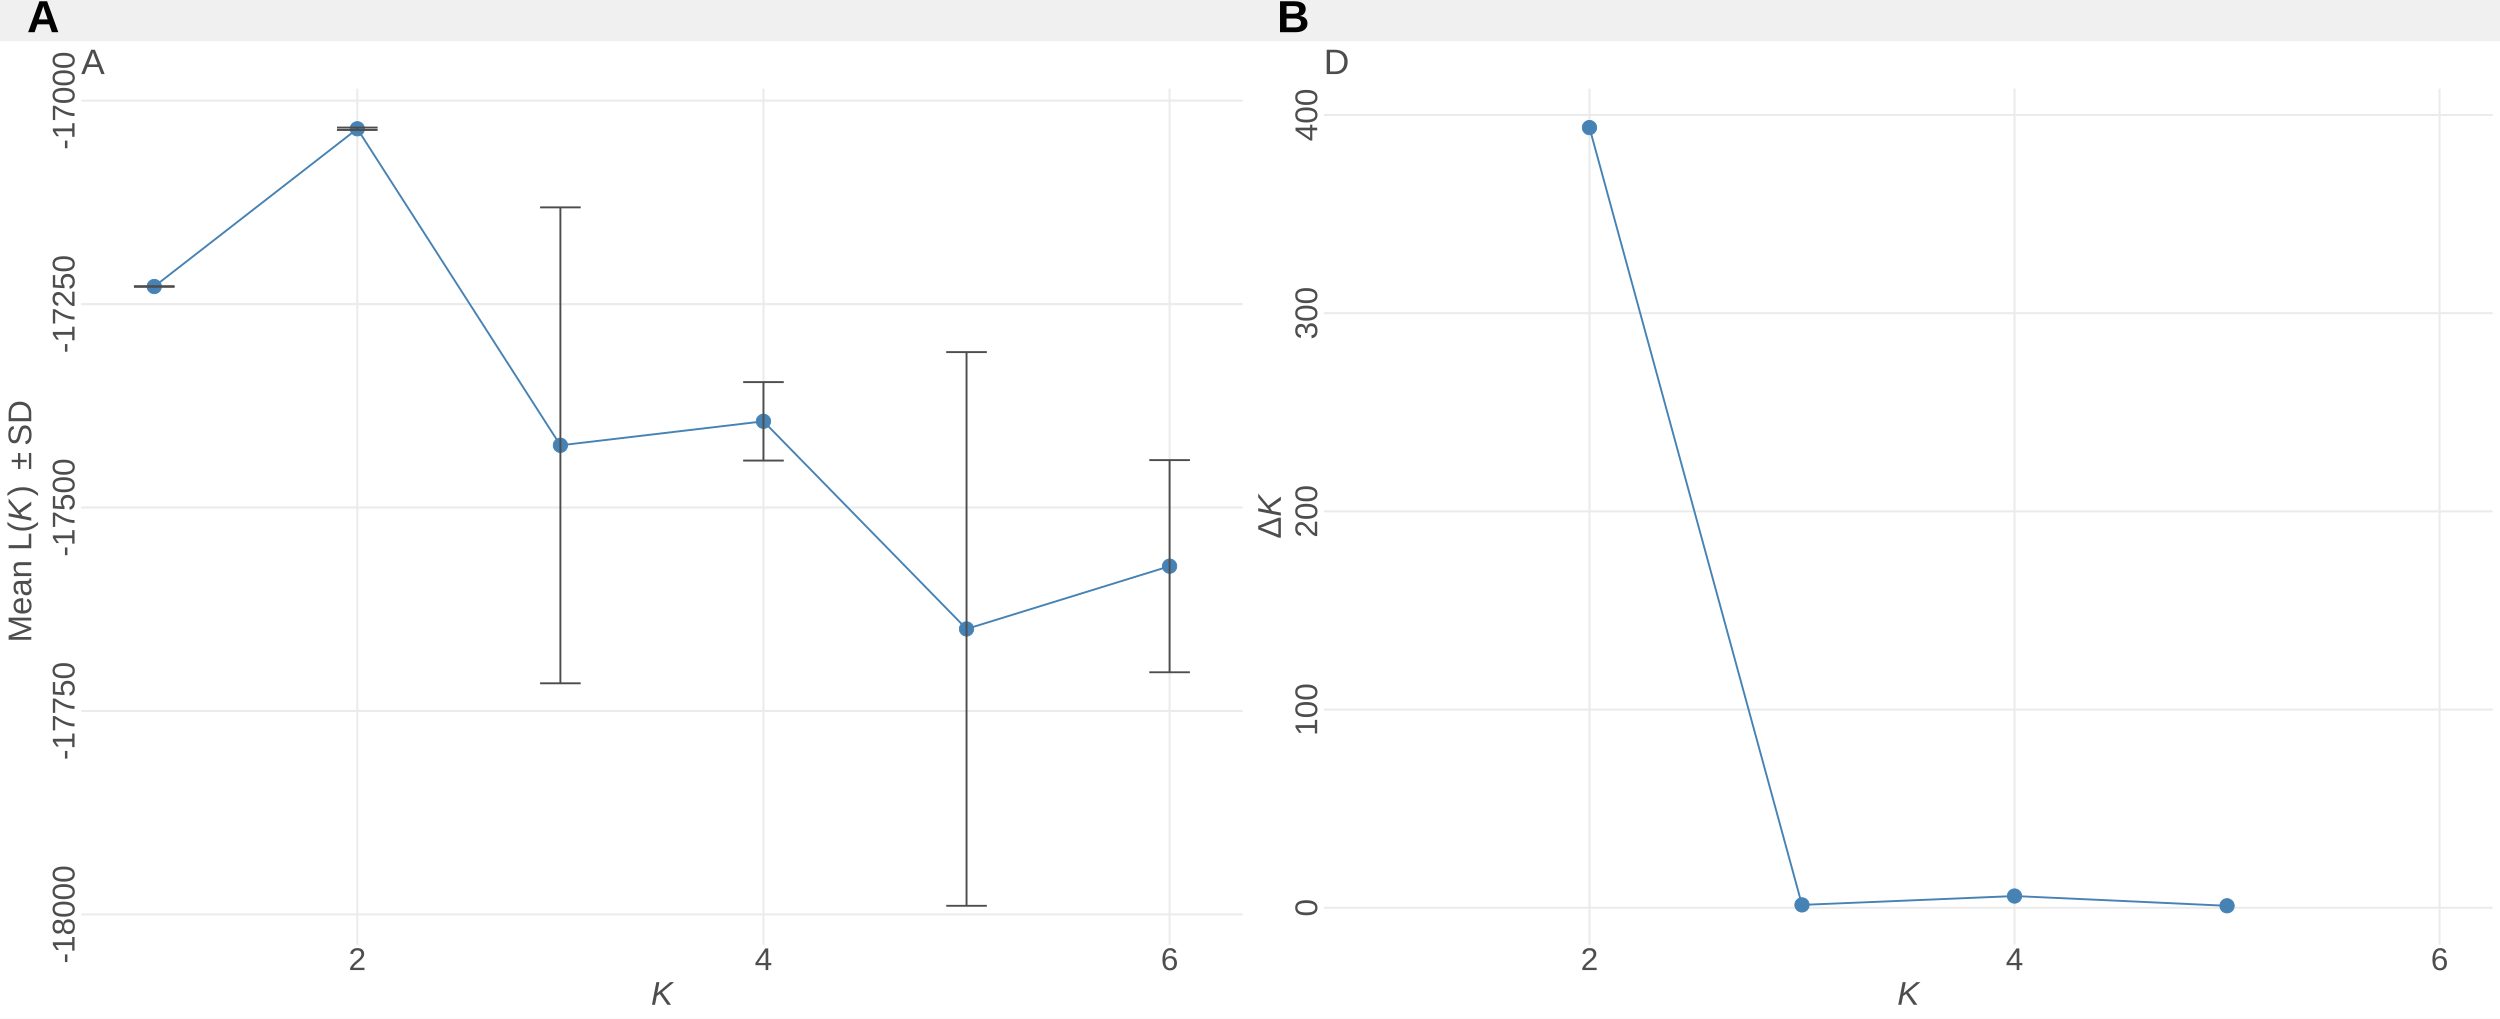
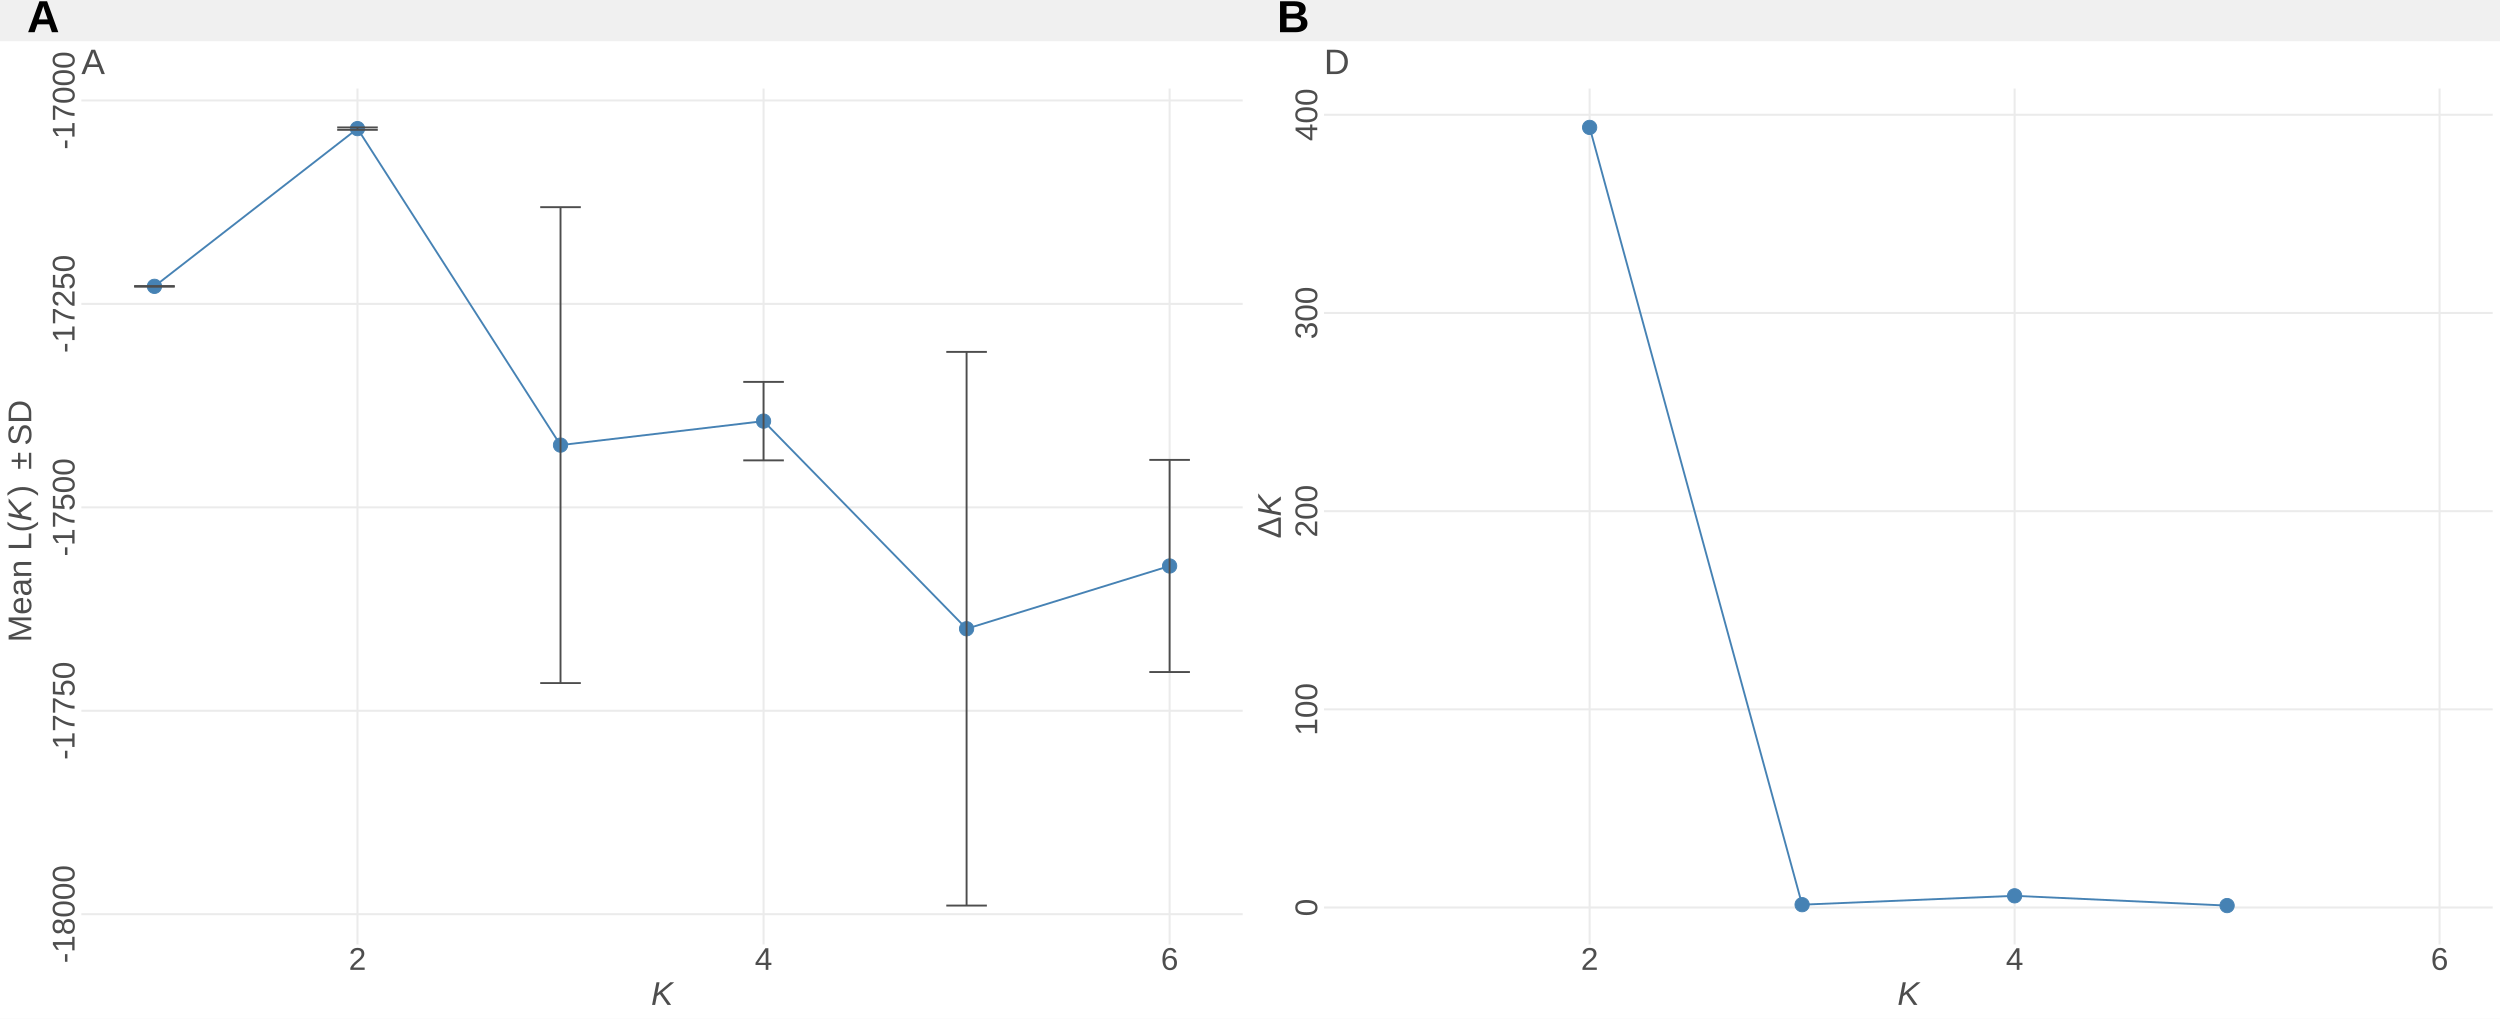
<svg xmlns="http://www.w3.org/2000/svg" width="1944.00pt" height="792.00pt" viewBox="0 0 1944.00 792.00">
  <g class="svglite">
    <defs>
      <style type="text/css">
    .svglite line, .svglite polyline, .svglite polygon, .svglite path, .svglite rect, .svglite circle {
      fill: none;
      stroke: #000000;
      stroke-linecap: round;
      stroke-linejoin: round;
      stroke-miterlimit: 10.00;
    }
    .svglite text {
      white-space: pre;
    }
    .svglite g.glyphgroup path {
      fill: inherit;
      stroke: none;
    }
  </style>
    </defs>
    <rect width="100%" height="100%" style="stroke: none; fill: none;" />
    <defs>
      <clipPath id="cpMC4wMHwxOTQ0LjAwfDAuMDB8NzkyLjAw">
        <rect x="0.00" y="0.00" width="1944.00" height="792.00" />
      </clipPath>
    </defs>
    <g clip-path="url(#cpMC4wMHwxOTQ0LjAwfDAuMDB8NzkyLjAw)">
</g>
    <defs>
      <clipPath id="cpMC4wMHw5NzIuMDB8MzIuMjZ8NzkyLjAw">
        <rect x="0.00" y="32.26" width="972.00" height="759.74" />
      </clipPath>
    </defs>
    <g clip-path="url(#cpMC4wMHw5NzIuMDB8MzIuMjZ8NzkyLjAw)">
      <rect x="0.00" y="32.26" width="972.00" height="759.74" style="stroke-width: 1.07; stroke: #FFFFFF; fill: #FFFFFF;" />
    </g>
    <g clip-path="url(#cpMC4wMHwxOTQ0LjAwfDAuMDB8NzkyLjAw)">
</g>
    <defs>
-       <clipPath id="cpNjMuMTB8OTY2LjMzfDY4Ljk1fDczNC42MQ==">
-         <rect x="63.10" y="68.95" width="903.23" height="665.66" />
+       <clipPath id="cpNjMuMjd8OTY2LjMzfDY4LjgyfDczNC40NA==">
+         <rect x="63.27" y="68.82" width="903.06" height="665.62" />
      </clipPath>
    </defs>
-     <g clip-path="url(#cpNjMuMTB8OTY2LjMzfDY4Ljk1fDczNC42MQ==)">
-       <rect x="63.10" y="68.95" width="903.23" height="665.66" style="stroke-width: 1.07; stroke: none; fill: #FFFFFF;" />
-       <polyline points="63.10,711.04 966.33,711.04 " style="stroke-width: 1.60; stroke: #EBEBEB; stroke-linecap: butt;" />
-       <polyline points="63.10,552.85 966.33,552.85 " style="stroke-width: 1.60; stroke: #EBEBEB; stroke-linecap: butt;" />
-       <polyline points="63.10,394.65 966.33,394.65 " style="stroke-width: 1.60; stroke: #EBEBEB; stroke-linecap: butt;" />
-       <polyline points="63.10,236.45 966.33,236.45 " style="stroke-width: 1.60; stroke: #EBEBEB; stroke-linecap: butt;" />
-       <polyline points="63.10,78.26 966.33,78.26 " style="stroke-width: 1.60; stroke: #EBEBEB; stroke-linecap: butt;" />
-       <polyline points="277.85,734.61 277.85,68.95 " style="stroke-width: 1.60; stroke: #EBEBEB; stroke-linecap: butt;" />
-       <polyline points="593.67,734.61 593.67,68.95 " style="stroke-width: 1.60; stroke: #EBEBEB; stroke-linecap: butt;" />
-       <polyline points="909.48,734.61 909.48,68.95 " style="stroke-width: 1.60; stroke: #EBEBEB; stroke-linecap: butt;" />
-       <polyline points="119.95,222.80 277.85,100.14 435.76,346.27 593.67,327.61 751.58,489.07 909.48,440.26 " style="stroke-width: 1.49; stroke: #4682B4; stroke-linecap: butt;" />
-       <circle cx="119.95" cy="222.80" r="5.57" style="stroke-width: 0.71; stroke: #4682B4; fill: #4682B4;" />
-       <circle cx="277.85" cy="100.14" r="5.57" style="stroke-width: 0.71; stroke: #4682B4; fill: #4682B4;" />
-       <circle cx="435.76" cy="346.27" r="5.57" style="stroke-width: 0.71; stroke: #4682B4; fill: #4682B4;" />
-       <circle cx="593.67" cy="327.61" r="5.57" style="stroke-width: 0.71; stroke: #4682B4; fill: #4682B4;" />
-       <circle cx="751.58" cy="489.07" r="5.57" style="stroke-width: 0.71; stroke: #4682B4; fill: #4682B4;" />
-       <circle cx="909.48" cy="440.26" r="5.57" style="stroke-width: 0.71; stroke: #4682B4; fill: #4682B4;" />
-       <polyline points="104.16,222.54 135.74,222.54 " style="stroke-width: 1.49; stroke: #4D4D4D; stroke-linecap: butt;" />
-       <polyline points="119.95,222.54 119.95,223.07 " style="stroke-width: 1.49; stroke: #4D4D4D; stroke-linecap: butt;" />
-       <polyline points="104.16,223.07 135.74,223.07 " style="stroke-width: 1.49; stroke: #4D4D4D; stroke-linecap: butt;" />
-       <polyline points="262.06,99.21 293.64,99.21 " style="stroke-width: 1.49; stroke: #4D4D4D; stroke-linecap: butt;" />
-       <polyline points="277.85,99.21 277.85,101.08 " style="stroke-width: 1.49; stroke: #4D4D4D; stroke-linecap: butt;" />
-       <polyline points="262.06,101.08 293.64,101.08 " style="stroke-width: 1.49; stroke: #4D4D4D; stroke-linecap: butt;" />
-       <polyline points="419.97,161.23 451.55,161.23 " style="stroke-width: 1.49; stroke: #4D4D4D; stroke-linecap: butt;" />
-       <polyline points="435.76,161.23 435.76,531.32 " style="stroke-width: 1.49; stroke: #4D4D4D; stroke-linecap: butt;" />
-       <polyline points="419.97,531.32 451.55,531.32 " style="stroke-width: 1.49; stroke: #4D4D4D; stroke-linecap: butt;" />
-       <polyline points="577.88,297.11 609.46,297.11 " style="stroke-width: 1.49; stroke: #4D4D4D; stroke-linecap: butt;" />
-       <polyline points="593.67,297.11 593.67,358.12 " style="stroke-width: 1.49; stroke: #4D4D4D; stroke-linecap: butt;" />
-       <polyline points="577.88,358.12 609.46,358.12 " style="stroke-width: 1.49; stroke: #4D4D4D; stroke-linecap: butt;" />
-       <polyline points="735.79,273.80 767.37,273.80 " style="stroke-width: 1.49; stroke: #4D4D4D; stroke-linecap: butt;" />
-       <polyline points="751.58,273.80 751.58,704.35 " style="stroke-width: 1.49; stroke: #4D4D4D; stroke-linecap: butt;" />
-       <polyline points="735.79,704.35 767.37,704.35 " style="stroke-width: 1.49; stroke: #4D4D4D; stroke-linecap: butt;" />
-       <polyline points="893.69,357.77 925.27,357.77 " style="stroke-width: 1.49; stroke: #4D4D4D; stroke-linecap: butt;" />
-       <polyline points="909.48,357.77 909.48,522.75 " style="stroke-width: 1.49; stroke: #4D4D4D; stroke-linecap: butt;" />
-       <polyline points="893.69,522.75 925.27,522.75 " style="stroke-width: 1.49; stroke: #4D4D4D; stroke-linecap: butt;" />
+     <g clip-path="url(#cpNjMuMjd8OTY2LjMzfDY4LjgyfDczNC40NA==)">
+       <rect x="63.27" y="68.82" width="903.06" height="665.62" style="stroke-width: 1.07; stroke: none; fill: #FFFFFF;" />
+       <polyline points="63.27,710.87 966.33,710.87 " style="stroke-width: 1.60; stroke: #EBEBEB; stroke-linecap: butt;" />
+       <polyline points="63.27,552.69 966.33,552.69 " style="stroke-width: 1.60; stroke: #EBEBEB; stroke-linecap: butt;" />
+       <polyline points="63.27,394.50 966.33,394.50 " style="stroke-width: 1.60; stroke: #EBEBEB; stroke-linecap: butt;" />
+       <polyline points="63.27,236.31 966.33,236.31 " style="stroke-width: 1.60; stroke: #EBEBEB; stroke-linecap: butt;" />
+       <polyline points="63.27,78.12 966.33,78.12 " style="stroke-width: 1.60; stroke: #EBEBEB; stroke-linecap: butt;" />
+       <polyline points="277.98,734.44 277.98,68.82 " style="stroke-width: 1.60; stroke: #EBEBEB; stroke-linecap: butt;" />
+       <polyline points="593.74,734.44 593.74,68.82 " style="stroke-width: 1.60; stroke: #EBEBEB; stroke-linecap: butt;" />
+       <polyline points="909.49,734.44 909.49,68.82 " style="stroke-width: 1.60; stroke: #EBEBEB; stroke-linecap: butt;" />
+       <polyline points="120.11,222.66 277.98,100.01 435.86,346.12 593.74,327.46 751.62,488.92 909.49,440.11 " style="stroke-width: 1.49; stroke: #4682B4; stroke-linecap: butt;" />
+       <circle cx="120.11" cy="222.66" r="5.57" style="stroke-width: 0.71; stroke: #4682B4; fill: #4682B4;" />
+       <circle cx="277.98" cy="100.01" r="5.57" style="stroke-width: 0.71; stroke: #4682B4; fill: #4682B4;" />
+       <circle cx="435.86" cy="346.12" r="5.57" style="stroke-width: 0.71; stroke: #4682B4; fill: #4682B4;" />
+       <circle cx="593.74" cy="327.46" r="5.57" style="stroke-width: 0.71; stroke: #4682B4; fill: #4682B4;" />
+       <circle cx="751.62" cy="488.92" r="5.57" style="stroke-width: 0.71; stroke: #4682B4; fill: #4682B4;" />
+       <circle cx="909.49" cy="440.11" r="5.57" style="stroke-width: 0.71; stroke: #4682B4; fill: #4682B4;" />
+       <polyline points="104.32,222.40 135.89,222.40 " style="stroke-width: 1.49; stroke: #4D4D4D; stroke-linecap: butt;" />
+       <polyline points="120.11,222.40 120.11,222.93 " style="stroke-width: 1.49; stroke: #4D4D4D; stroke-linecap: butt;" />
+       <polyline points="104.32,222.93 135.89,222.93 " style="stroke-width: 1.49; stroke: #4D4D4D; stroke-linecap: butt;" />
+       <polyline points="262.20,99.07 293.77,99.07 " style="stroke-width: 1.49; stroke: #4D4D4D; stroke-linecap: butt;" />
+       <polyline points="277.98,99.07 277.98,100.95 " style="stroke-width: 1.49; stroke: #4D4D4D; stroke-linecap: butt;" />
+       <polyline points="262.20,100.95 293.77,100.95 " style="stroke-width: 1.49; stroke: #4D4D4D; stroke-linecap: butt;" />
+       <polyline points="420.07,161.09 451.65,161.09 " style="stroke-width: 1.49; stroke: #4D4D4D; stroke-linecap: butt;" />
+       <polyline points="435.86,161.09 435.86,531.16 " style="stroke-width: 1.49; stroke: #4D4D4D; stroke-linecap: butt;" />
+       <polyline points="420.07,531.16 451.65,531.16 " style="stroke-width: 1.49; stroke: #4D4D4D; stroke-linecap: butt;" />
+       <polyline points="577.95,296.96 609.53,296.96 " style="stroke-width: 1.49; stroke: #4D4D4D; stroke-linecap: butt;" />
+       <polyline points="593.74,296.96 593.74,357.97 " style="stroke-width: 1.49; stroke: #4D4D4D; stroke-linecap: butt;" />
+       <polyline points="577.95,357.97 609.53,357.97 " style="stroke-width: 1.49; stroke: #4D4D4D; stroke-linecap: butt;" />
+       <polyline points="735.83,273.65 767.40,273.65 " style="stroke-width: 1.49; stroke: #4D4D4D; stroke-linecap: butt;" />
+       <polyline points="751.62,273.65 751.62,704.18 " style="stroke-width: 1.49; stroke: #4D4D4D; stroke-linecap: butt;" />
+       <polyline points="735.83,704.18 767.40,704.18 " style="stroke-width: 1.49; stroke: #4D4D4D; stroke-linecap: butt;" />
+       <polyline points="893.71,357.62 925.28,357.62 " style="stroke-width: 1.49; stroke: #4D4D4D; stroke-linecap: butt;" />
+       <polyline points="909.49,357.62 909.49,522.59 " style="stroke-width: 1.49; stroke: #4D4D4D; stroke-linecap: butt;" />
+       <polyline points="893.71,522.59 925.28,522.59 " style="stroke-width: 1.49; stroke: #4D4D4D; stroke-linecap: butt;" />
    </g>
    <g clip-path="url(#cpMC4wMHwxOTQ0LjAwfDAuMDB8NzkyLjAw)">
-       <text transform="translate(57.96,711.04) rotate(-90)" text-anchor="middle" style="font-size: 24.50px;fill: #4D4D4D; font-family: &quot;Arial&quot;;" textLength="76.28px" lengthAdjust="spacingAndGlyphs">-18000</text>
-       <text transform="translate(57.96,552.85) rotate(-90)" text-anchor="middle" style="font-size: 24.50px;fill: #4D4D4D; font-family: &quot;Arial&quot;;" textLength="76.28px" lengthAdjust="spacingAndGlyphs">-17750</text>
-       <text transform="translate(57.96,394.65) rotate(-90)" text-anchor="middle" style="font-size: 24.50px;fill: #4D4D4D; font-family: &quot;Arial&quot;;" textLength="76.28px" lengthAdjust="spacingAndGlyphs">-17500</text>
-       <text transform="translate(57.96,236.45) rotate(-90)" text-anchor="middle" style="font-size: 24.50px;fill: #4D4D4D; font-family: &quot;Arial&quot;;" textLength="76.28px" lengthAdjust="spacingAndGlyphs">-17250</text>
-       <text transform="translate(57.96,78.26) rotate(-90)" text-anchor="middle" style="font-size: 24.50px;fill: #4D4D4D; font-family: &quot;Arial&quot;;" textLength="76.28px" lengthAdjust="spacingAndGlyphs">-17000</text>
-       <text x="277.85" y="754.34" text-anchor="middle" style="font-size: 24.50px;fill: #4D4D4D; font-family: &quot;Arial&quot;;" textLength="13.62px" lengthAdjust="spacingAndGlyphs">2</text>
-       <text x="593.67" y="754.34" text-anchor="middle" style="font-size: 24.50px;fill: #4D4D4D; font-family: &quot;Arial&quot;;" textLength="13.62px" lengthAdjust="spacingAndGlyphs">4</text>
-       <text x="909.48" y="754.34" text-anchor="middle" style="font-size: 24.50px;fill: #4D4D4D; font-family: &quot;Arial&quot;;" textLength="13.62px" lengthAdjust="spacingAndGlyphs">6</text>
-       <text x="506.18" y="781.31" style="font-size: 25.60px; font-style: italic;fill: #4D4D4D; font-family: &quot;Arial&quot;;" textLength="17.08px" lengthAdjust="spacingAndGlyphs">K</text>
-       <text transform="translate(24.31,499.54) rotate(-90)" style="font-size: 25.60px;fill: #4D4D4D; font-family: &quot;Arial&quot;;" textLength="93.88px" lengthAdjust="spacingAndGlyphs">Mean L(</text>
-       <text transform="translate(24.31,405.66) rotate(-90)" style="font-size: 25.60px; font-style: italic;fill: #4D4D4D; font-family: &quot;Arial&quot;;" textLength="17.08px" lengthAdjust="spacingAndGlyphs">K</text>
-       <text transform="translate(24.31,385.84) rotate(-90)" style="font-size: 25.60px;fill: #4D4D4D; font-family: &quot;Arial&quot;;" textLength="15.62px" lengthAdjust="spacingAndGlyphs">) </text>
-       <text transform="translate(24.31,365.48) rotate(-90)" style="font-size: 25.60px;fill: #4D4D4D; font-family: &quot;Arial&quot;;" textLength="14.05px" lengthAdjust="spacingAndGlyphs">±</text>
-       <text transform="translate(24.31,346.69) rotate(-90)" style="font-size: 25.60px;fill: #4D4D4D; font-family: &quot;Arial&quot;;" textLength="42.67px" lengthAdjust="spacingAndGlyphs"> SD</text>
-       <text x="63.10" y="57.61" style="font-size: 27.50px;fill: #4D4D4D; font-family: &quot;Arial&quot;;" textLength="18.34px" lengthAdjust="spacingAndGlyphs">A</text>
+       <text transform="translate(57.98,710.87) rotate(-90)" text-anchor="middle" style="font-size: 24.50px;fill: #4D4D4D; font-family: &quot;Arial&quot;;" textLength="76.28px" lengthAdjust="spacingAndGlyphs">-18000</text>
+       <text transform="translate(57.98,552.69) rotate(-90)" text-anchor="middle" style="font-size: 24.50px;fill: #4D4D4D; font-family: &quot;Arial&quot;;" textLength="76.28px" lengthAdjust="spacingAndGlyphs">-17750</text>
+       <text transform="translate(57.98,394.50) rotate(-90)" text-anchor="middle" style="font-size: 24.50px;fill: #4D4D4D; font-family: &quot;Arial&quot;;" textLength="76.28px" lengthAdjust="spacingAndGlyphs">-17500</text>
+       <text transform="translate(57.98,236.31) rotate(-90)" text-anchor="middle" style="font-size: 24.50px;fill: #4D4D4D; font-family: &quot;Arial&quot;;" textLength="76.28px" lengthAdjust="spacingAndGlyphs">-17250</text>
+       <text transform="translate(57.98,78.12) rotate(-90)" text-anchor="middle" style="font-size: 24.50px;fill: #4D4D4D; font-family: &quot;Arial&quot;;" textLength="76.28px" lengthAdjust="spacingAndGlyphs">-17000</text>
+       <text x="277.98" y="754.17" text-anchor="middle" style="font-size: 24.50px;fill: #4D4D4D; font-family: &quot;Arial&quot;;" textLength="13.62px" lengthAdjust="spacingAndGlyphs">2</text>
+       <text x="593.74" y="754.17" text-anchor="middle" style="font-size: 24.50px;fill: #4D4D4D; font-family: &quot;Arial&quot;;" textLength="13.62px" lengthAdjust="spacingAndGlyphs">4</text>
+       <text x="909.49" y="754.17" text-anchor="middle" style="font-size: 24.50px;fill: #4D4D4D; font-family: &quot;Arial&quot;;" textLength="13.62px" lengthAdjust="spacingAndGlyphs">6</text>
+       <text x="506.27" y="781.42" style="font-size: 25.60px; font-style: italic;fill: #4D4D4D; font-family: &quot;Arial&quot;;" textLength="17.08px" lengthAdjust="spacingAndGlyphs">K</text>
+       <text transform="translate(24.31,499.38) rotate(-90)" style="font-size: 25.60px;fill: #4D4D4D; font-family: &quot;Arial&quot;;" textLength="93.88px" lengthAdjust="spacingAndGlyphs">Mean L(</text>
+       <text transform="translate(24.31,405.51) rotate(-90)" style="font-size: 25.60px; font-style: italic;fill: #4D4D4D; font-family: &quot;Arial&quot;;" textLength="17.08px" lengthAdjust="spacingAndGlyphs">K</text>
+       <text transform="translate(24.31,385.69) rotate(-90)" style="font-size: 25.60px;fill: #4D4D4D; font-family: &quot;Arial&quot;;" textLength="15.62px" lengthAdjust="spacingAndGlyphs">) </text>
+       <text transform="translate(24.31,365.33) rotate(-90)" style="font-size: 25.60px;fill: #4D4D4D; font-family: &quot;Arial&quot;;" textLength="14.05px" lengthAdjust="spacingAndGlyphs">±</text>
+       <text transform="translate(24.31,346.54) rotate(-90)" style="font-size: 25.60px;fill: #4D4D4D; font-family: &quot;Arial&quot;;" textLength="42.67px" lengthAdjust="spacingAndGlyphs"> SD</text>
+       <text x="63.27" y="57.61" style="font-size: 27.50px;fill: #4D4D4D; font-family: &quot;Arial&quot;;" textLength="18.34px" lengthAdjust="spacingAndGlyphs">A</text>
      <text x="21.00" y="25.06" style="font-size: 35.00px; font-weight: bold; font-family: &quot;Arial&quot;;" textLength="25.28px" lengthAdjust="spacingAndGlyphs">A</text>
    </g>
    <defs>
      <clipPath id="cpOTcyLjAwfDE5NDQuMDB8MzIuMjZ8NzkyLjAw">
        <rect x="972.00" y="32.26" width="972.00" height="759.74" />
      </clipPath>
    </defs>
    <g clip-path="url(#cpOTcyLjAwfDE5NDQuMDB8MzIuMjZ8NzkyLjAw)">
      <rect x="972.00" y="32.26" width="972.00" height="759.74" style="stroke-width: 1.07; stroke: #FFFFFF; fill: #FFFFFF;" />
    </g>
    <g clip-path="url(#cpMC4wMHwxOTQ0LjAwfDAuMDB8NzkyLjAw)">
</g>
    <defs>
-       <clipPath id="cpMTAyOS4zOXwxOTM4LjMzfDY4Ljk1fDczNC42MQ==">
-         <rect x="1029.39" y="68.95" width="908.94" height="665.66" />
+       <clipPath id="cpMTAyOS41NnwxOTM4LjMzfDY4LjgyfDczNC40NA==">
+         <rect x="1029.56" y="68.82" width="908.77" height="665.62" />
      </clipPath>
    </defs>
-     <g clip-path="url(#cpMTAyOS4zOXwxOTM4LjMzfDY4Ljk1fDczNC42MQ==)">
-       <rect x="1029.39" y="68.95" width="908.94" height="665.66" style="stroke-width: 1.07; stroke: none; fill: #FFFFFF;" />
-       <polyline points="1029.39,705.86 1938.33,705.86 " style="stroke-width: 1.60; stroke: #EBEBEB; stroke-linecap: butt;" />
-       <polyline points="1029.39,551.74 1938.33,551.74 " style="stroke-width: 1.60; stroke: #EBEBEB; stroke-linecap: butt;" />
-       <polyline points="1029.39,397.62 1938.33,397.62 " style="stroke-width: 1.60; stroke: #EBEBEB; stroke-linecap: butt;" />
-       <polyline points="1029.39,243.51 1938.33,243.51 " style="stroke-width: 1.60; stroke: #EBEBEB; stroke-linecap: butt;" />
-       <polyline points="1029.39,89.39 1938.33,89.39 " style="stroke-width: 1.60; stroke: #EBEBEB; stroke-linecap: butt;" />
-       <polyline points="1235.97,734.61 1235.97,68.95 " style="stroke-width: 1.60; stroke: #EBEBEB; stroke-linecap: butt;" />
-       <polyline points="1566.49,734.61 1566.49,68.95 " style="stroke-width: 1.60; stroke: #EBEBEB; stroke-linecap: butt;" />
-       <polyline points="1897.02,734.61 1897.02,68.95 " style="stroke-width: 1.60; stroke: #EBEBEB; stroke-linecap: butt;" />
-       <polyline points="1235.97,99.21 1401.23,703.65 1566.49,696.76 1731.75,704.35 " style="stroke-width: 1.49; stroke: #4682B4; stroke-linecap: butt;" />
-       <circle cx="1235.97" cy="99.21" r="5.57" style="stroke-width: 0.71; stroke: #4682B4; fill: #4682B4;" />
-       <circle cx="1401.23" cy="703.65" r="5.57" style="stroke-width: 0.71; stroke: #4682B4; fill: #4682B4;" />
-       <circle cx="1566.49" cy="696.76" r="5.57" style="stroke-width: 0.71; stroke: #4682B4; fill: #4682B4;" />
-       <circle cx="1731.75" cy="704.35" r="5.57" style="stroke-width: 0.71; stroke: #4682B4; fill: #4682B4;" />
+     <g clip-path="url(#cpMTAyOS41NnwxOTM4LjMzfDY4LjgyfDczNC40NA==)">
+       <rect x="1029.56" y="68.82" width="908.77" height="665.62" style="stroke-width: 1.07; stroke: none; fill: #FFFFFF;" />
+       <polyline points="1029.56,705.69 1938.33,705.69 " style="stroke-width: 1.60; stroke: #EBEBEB; stroke-linecap: butt;" />
+       <polyline points="1029.56,551.58 1938.33,551.58 " style="stroke-width: 1.60; stroke: #EBEBEB; stroke-linecap: butt;" />
+       <polyline points="1029.56,397.47 1938.33,397.47 " style="stroke-width: 1.60; stroke: #EBEBEB; stroke-linecap: butt;" />
+       <polyline points="1029.56,243.36 1938.33,243.36 " style="stroke-width: 1.60; stroke: #EBEBEB; stroke-linecap: butt;" />
+       <polyline points="1029.56,89.26 1938.33,89.26 " style="stroke-width: 1.60; stroke: #EBEBEB; stroke-linecap: butt;" />
+       <polyline points="1236.10,734.44 1236.10,68.82 " style="stroke-width: 1.60; stroke: #EBEBEB; stroke-linecap: butt;" />
+       <polyline points="1566.56,734.44 1566.56,68.82 " style="stroke-width: 1.60; stroke: #EBEBEB; stroke-linecap: butt;" />
+       <polyline points="1897.02,734.44 1897.02,68.82 " style="stroke-width: 1.60; stroke: #EBEBEB; stroke-linecap: butt;" />
+       <polyline points="1236.10,99.07 1401.33,703.48 1566.56,696.59 1731.79,704.18 " style="stroke-width: 1.49; stroke: #4682B4; stroke-linecap: butt;" />
+       <circle cx="1236.10" cy="99.07" r="5.57" style="stroke-width: 0.71; stroke: #4682B4; fill: #4682B4;" />
+       <circle cx="1401.33" cy="703.48" r="5.57" style="stroke-width: 0.71; stroke: #4682B4; fill: #4682B4;" />
+       <circle cx="1566.56" cy="696.59" r="5.57" style="stroke-width: 0.71; stroke: #4682B4; fill: #4682B4;" />
+       <circle cx="1731.79" cy="704.18" r="5.57" style="stroke-width: 0.71; stroke: #4682B4; fill: #4682B4;" />
    </g>
    <g clip-path="url(#cpMC4wMHwxOTQ0LjAwfDAuMDB8NzkyLjAw)">
-       <text transform="translate(1024.25,705.86) rotate(-90)" text-anchor="middle" style="font-size: 24.50px;fill: #4D4D4D; font-family: &quot;Arial&quot;;" textLength="13.62px" lengthAdjust="spacingAndGlyphs">0</text>
-       <text transform="translate(1024.25,551.74) rotate(-90)" text-anchor="middle" style="font-size: 24.50px;fill: #4D4D4D; font-family: &quot;Arial&quot;;" textLength="40.88px" lengthAdjust="spacingAndGlyphs">100</text>
-       <text transform="translate(1024.25,397.62) rotate(-90)" text-anchor="middle" style="font-size: 24.50px;fill: #4D4D4D; font-family: &quot;Arial&quot;;" textLength="40.88px" lengthAdjust="spacingAndGlyphs">200</text>
-       <text transform="translate(1024.25,243.51) rotate(-90)" text-anchor="middle" style="font-size: 24.50px;fill: #4D4D4D; font-family: &quot;Arial&quot;;" textLength="40.88px" lengthAdjust="spacingAndGlyphs">300</text>
-       <text transform="translate(1024.25,89.39) rotate(-90)" text-anchor="middle" style="font-size: 24.50px;fill: #4D4D4D; font-family: &quot;Arial&quot;;" textLength="40.88px" lengthAdjust="spacingAndGlyphs">400</text>
-       <text x="1235.97" y="754.34" text-anchor="middle" style="font-size: 24.50px;fill: #4D4D4D; font-family: &quot;Arial&quot;;" textLength="13.62px" lengthAdjust="spacingAndGlyphs">2</text>
-       <text x="1566.49" y="754.34" text-anchor="middle" style="font-size: 24.50px;fill: #4D4D4D; font-family: &quot;Arial&quot;;" textLength="13.62px" lengthAdjust="spacingAndGlyphs">4</text>
-       <text x="1897.02" y="754.34" text-anchor="middle" style="font-size: 24.50px;fill: #4D4D4D; font-family: &quot;Arial&quot;;" textLength="13.62px" lengthAdjust="spacingAndGlyphs">6</text>
-       <text x="1475.32" y="781.31" style="font-size: 25.60px; font-style: italic;fill: #4D4D4D; font-family: &quot;Arial&quot;;" textLength="17.08px" lengthAdjust="spacingAndGlyphs">K</text>
-       <text transform="translate(995.99,418.87) rotate(-90)" style="font-size: 25.60px;fill: #4D4D4D; font-family: &quot;Arial&quot;;" textLength="17.09px" lengthAdjust="spacingAndGlyphs">Δ</text>
-       <text transform="translate(995.99,401.77) rotate(-90)" style="font-size: 25.60px; font-style: italic;fill: #4D4D4D; font-family: &quot;Arial&quot;;" textLength="17.08px" lengthAdjust="spacingAndGlyphs">K</text>
-       <text x="1029.39" y="57.61" style="font-size: 27.50px;fill: #4D4D4D; font-family: &quot;Arial&quot;;" textLength="19.86px" lengthAdjust="spacingAndGlyphs">D</text>
+       <text transform="translate(1024.28,705.69) rotate(-90)" text-anchor="middle" style="font-size: 24.50px;fill: #4D4D4D; font-family: &quot;Arial&quot;;" textLength="13.62px" lengthAdjust="spacingAndGlyphs">0</text>
+       <text transform="translate(1024.28,551.58) rotate(-90)" text-anchor="middle" style="font-size: 24.50px;fill: #4D4D4D; font-family: &quot;Arial&quot;;" textLength="40.88px" lengthAdjust="spacingAndGlyphs">100</text>
+       <text transform="translate(1024.28,397.47) rotate(-90)" text-anchor="middle" style="font-size: 24.50px;fill: #4D4D4D; font-family: &quot;Arial&quot;;" textLength="40.88px" lengthAdjust="spacingAndGlyphs">200</text>
+       <text transform="translate(1024.28,243.36) rotate(-90)" text-anchor="middle" style="font-size: 24.50px;fill: #4D4D4D; font-family: &quot;Arial&quot;;" textLength="40.88px" lengthAdjust="spacingAndGlyphs">300</text>
+       <text transform="translate(1024.28,89.26) rotate(-90)" text-anchor="middle" style="font-size: 24.50px;fill: #4D4D4D; font-family: &quot;Arial&quot;;" textLength="40.88px" lengthAdjust="spacingAndGlyphs">400</text>
+       <text x="1236.10" y="754.17" text-anchor="middle" style="font-size: 24.50px;fill: #4D4D4D; font-family: &quot;Arial&quot;;" textLength="13.62px" lengthAdjust="spacingAndGlyphs">2</text>
+       <text x="1566.56" y="754.17" text-anchor="middle" style="font-size: 24.50px;fill: #4D4D4D; font-family: &quot;Arial&quot;;" textLength="13.62px" lengthAdjust="spacingAndGlyphs">4</text>
+       <text x="1897.02" y="754.17" text-anchor="middle" style="font-size: 24.50px;fill: #4D4D4D; font-family: &quot;Arial&quot;;" textLength="13.62px" lengthAdjust="spacingAndGlyphs">6</text>
+       <text x="1475.41" y="781.42" style="font-size: 25.60px; font-style: italic;fill: #4D4D4D; font-family: &quot;Arial&quot;;" textLength="17.08px" lengthAdjust="spacingAndGlyphs">K</text>
+       <text transform="translate(995.99,418.71) rotate(-90)" style="font-size: 25.60px;fill: #4D4D4D; font-family: &quot;Arial&quot;;" textLength="17.09px" lengthAdjust="spacingAndGlyphs">Δ</text>
+       <text transform="translate(995.99,401.61) rotate(-90)" style="font-size: 25.60px; font-style: italic;fill: #4D4D4D; font-family: &quot;Arial&quot;;" textLength="17.08px" lengthAdjust="spacingAndGlyphs">K</text>
+       <text x="1029.56" y="57.61" style="font-size: 27.50px;fill: #4D4D4D; font-family: &quot;Arial&quot;;" textLength="19.86px" lengthAdjust="spacingAndGlyphs">D</text>
      <text x="993.00" y="25.06" style="font-size: 35.00px; font-weight: bold; font-family: &quot;Arial&quot;;" textLength="25.28px" lengthAdjust="spacingAndGlyphs">B</text>
    </g>
  </g>
</svg>
